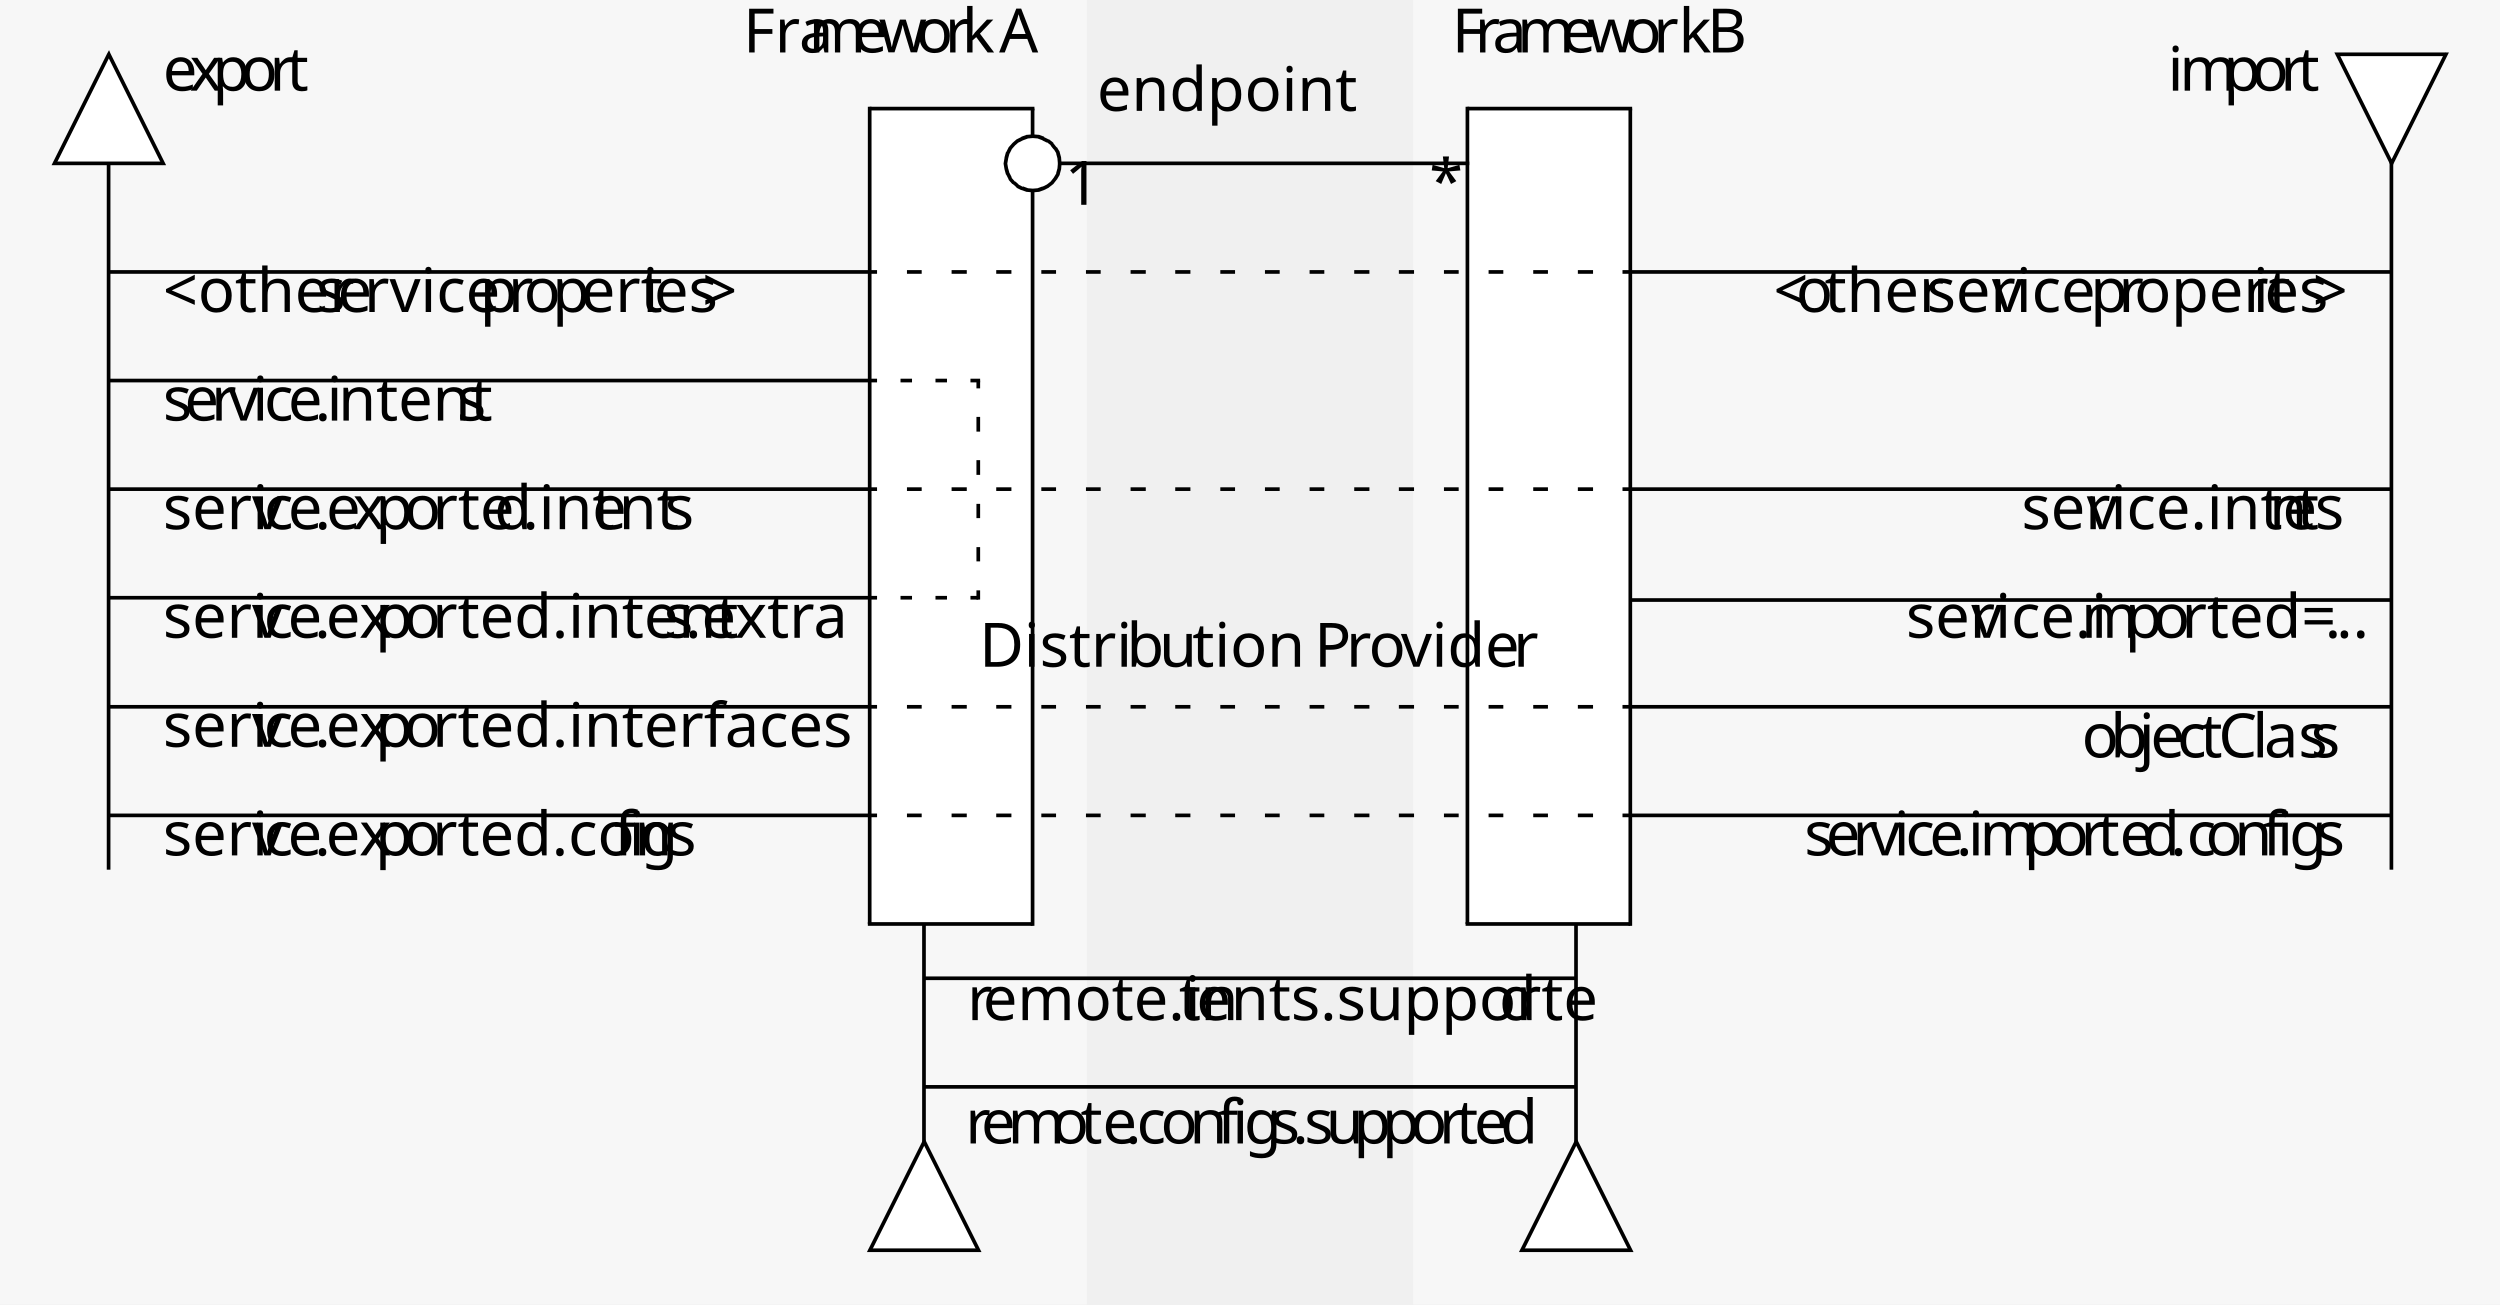
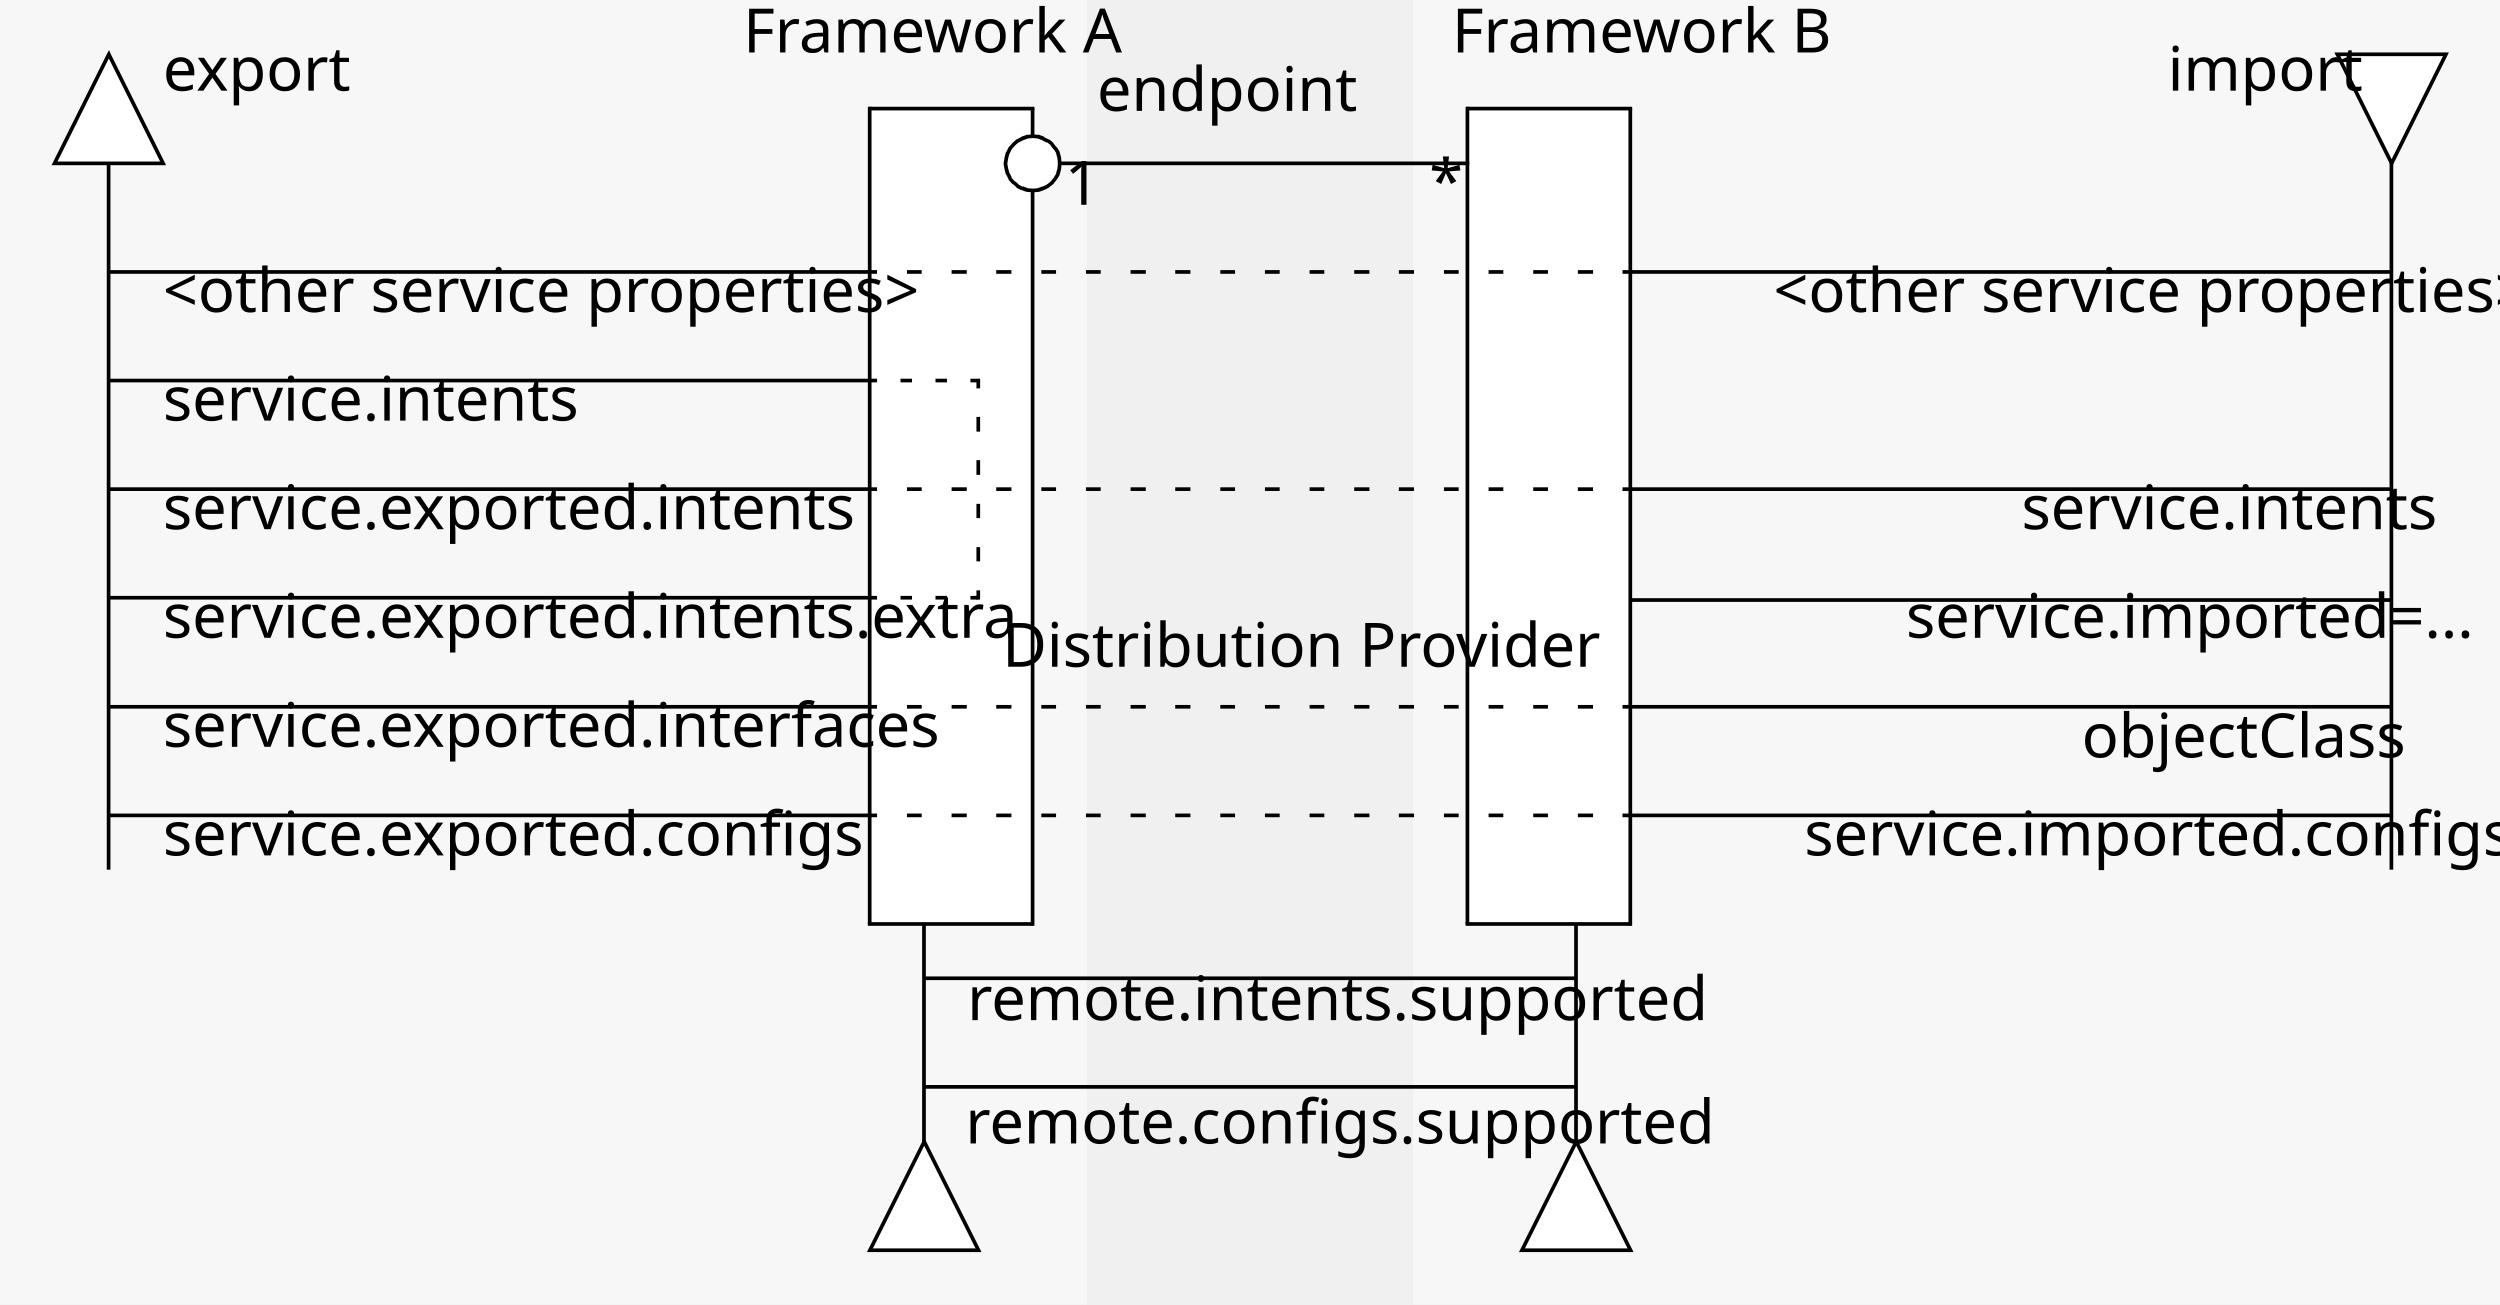
- <svg xmlns="http://www.w3.org/2000/svg" version="1.1" id="Layer_1" x="0px" y="0px" width="325.98px" height="170.1px" viewBox="0 0 325.98 170.1" style="enable-background:new 0 0 325.98 170.1;" xml:space="preserve">
-   <rect x="184.26" style="fill:#F7F7F7;" width="141.72" height="170.1" />
-   <rect style="fill:#F7F7F7;" width="141.72" height="170.1" />
-   <rect x="13.92" y="14.16" width="0.48" height="99.24" />
-   <rect x="311.58" y="14.16" width="0.48" height="99.24" />
-   <rect x="113.4" y="14.16" style="fill:#FFFFFF;" width="21.24" height="106.319" />
-   <rect x="113.4" y="13.92" width="21.48" height="0.48" />
+ <svg xmlns="http://www.w3.org/2000/svg" version="1.1" id="Layer_1" x="0px" y="0px" width="325.98px" height="170.1px" viewBox="0 0 325.98 170.1" enable-background="new 0 0 325.98 170.1" xml:space="preserve">
+   <rect x="184.26" y="0" fill="#F7F7F7" width="141.721" height="170.1" />
+   <rect y="0" fill="#F7F7F7" width="141.72" height="170.1" />
+   <rect x="13.92" y="14.16" width="0.48" height="99.239" />
+   <rect x="311.58" y="14.16" width="0.479" height="99.239" />
+   <rect x="113.4" y="14.16" fill="#FFFFFF" width="21.24" height="106.318" />
+   <rect x="113.4" y="13.92" width="21.48" height="0.479" />
  <rect x="134.4" y="14.16" width="0.48" height="106.56" />
  <rect x="113.16" y="120.24" width="21.48" height="0.479" />
  <rect x="113.16" y="13.92" width="0.48" height="106.56" />
  <rect x="14.16" y="35.22" width="99.24" height="0.48" />
-   <text transform="matrix(1 0 0 1 248.52 83.1602)">
-     <tspan x="0" y="0" style="font-family:'ProductusOSGiBookc'; font-size:7.98;">ser</tspan>
-     <tspan x="8.515" y="0" style="font-family:'ProductusOSGiBookc'; font-size:7.98;">v</tspan>
-     <tspan x="11.643" y="0" style="font-family:'ProductusOSGiBookc'; font-size:7.98;">ice.i</tspan>
-     <tspan x="22.846" y="0" style="font-family:'ProductusOSGiBookc'; font-size:7.98;">m</tspan>
-     <tspan x="28.552" y="0" style="font-family:'ProductusOSGiBookc'; font-size:7.98;">p</tspan>
-     <tspan x="32.223" y="0" style="font-family:'ProductusOSGiBookc'; font-size:7.98;">o</tspan>
-     <tspan x="35.949" y="0" style="font-family:'ProductusOSGiBookc'; font-size:7.98;">rted=..</tspan>
-     <tspan x="54.606" y="0" style="font-family:'ProductusOSGiBookc'; font-size:7.98;">.</tspan>
-   </text>
-   <text transform="matrix(1 0 0 1 231.2397 40.6797)">
-     <tspan x="0" y="0" style="font-family:'ProductusOSGiBookc'; font-size:7.98;">&lt;</tspan>
-     <tspan x="2.937" y="0" style="font-family:'ProductusOSGiBookc'; font-size:7.98;">o</tspan>
-     <tspan x="6.663" y="0" style="font-family:'ProductusOSGiBookc'; font-size:7.98;">ther</tspan>
-     <tspan x="18.361" y="0" style="font-family:'ProductusOSGiBookc'; font-size:7.98;"> </tspan>
-     <tspan x="19.974" y="0" style="font-family:'ProductusOSGiBookc'; font-size:7.98;">ser</tspan>
-     <tspan x="28.488" y="0" style="font-family:'ProductusOSGiBookc'; font-size:7.98;">v</tspan>
-     <tspan x="31.616" y="0" style="font-family:'ProductusOSGiBookc'; font-size:7.98;">ice</tspan>
-     <tspan x="39.708" y="0" style="font-family:'ProductusOSGiBookc'; font-size:7.98;"> </tspan>
-     <tspan x="41.327" y="0" style="font-family:'ProductusOSGiBookc'; font-size:7.98;">p</tspan>
-     <tspan x="44.998" y="0" style="font-family:'ProductusOSGiBookc'; font-size:7.98;">r</tspan>
-     <tspan x="47.041" y="0" style="font-family:'ProductusOSGiBookc'; font-size:7.98;">opert</tspan>
-     <tspan x="62.522" y="0" style="font-family:'ProductusOSGiBookc'; font-size:7.98;">i</tspan>
-     <tspan x="64.03" y="0" style="font-family:'ProductusOSGiBookc'; font-size:7.98;">es</tspan>
-     <tspan x="70.318" y="0" style="font-family:'ProductusOSGiBookc'; font-size:7.98;">&gt;</tspan>
-   </text>
-   <text transform="matrix(1 0 0 1 21.2402 97.3799)">
-     <tspan x="0" y="0" style="font-family:'ProductusOSGiBookc'; font-size:7.98;">serv</tspan>
-     <tspan x="11.643" y="0" style="font-family:'ProductusOSGiBookc'; font-size:7.98;">i</tspan>
-     <tspan x="13.151" y="0" style="font-family:'ProductusOSGiBookc'; font-size:7.98;">c</tspan>
-     <tspan x="16.271" y="0" style="font-family:'ProductusOSGiBookc'; font-size:7.98;">e</tspan>
-     <tspan x="19.742" y="0" style="font-family:'ProductusOSGiBookc'; font-size:7.98;">.</tspan>
-     <tspan x="21.25" y="0" style="font-family:'ProductusOSGiBookc'; font-size:7.98;">ex</tspan>
-     <tspan x="27.682" y="0" style="font-family:'ProductusOSGiBookc'; font-size:7.98;">p</tspan>
-     <tspan x="31.401" y="0" style="font-family:'ProductusOSGiBookc'; font-size:7.98;">o</tspan>
-     <tspan x="35.127" y="0" style="font-family:'ProductusOSGiBookc'; font-size:7.98;">rted.interfaces</tspan>
-   </text>
+   <text transform="matrix(1 0 0 1 248.5195 83.1604)" font-family="'ProductusOSGiBookc'" font-size="7.98">service.imported=...</text>
+   <text transform="matrix(1 0 0 1 231.2402 40.6799)" font-family="'ProductusOSGiBookc'" font-size="7.98">&lt;other service properties&gt;</text>
+   <text transform="matrix(1 0 0 1 21.2402 97.3801)" font-family="'ProductusOSGiBookc'" font-size="7.98">service.exported.interfaces</text>
  <rect x="14.16" y="77.7" width="99.24" height="0.479" />
-   <text transform="matrix(1 0 0 1 21.2402 83.1602)">
-     <tspan x="0" y="0" style="font-family:'ProductusOSGiBookc'; font-size:7.98;">serv</tspan>
-     <tspan x="11.643" y="0" style="font-family:'ProductusOSGiBookc'; font-size:7.98;">i</tspan>
-     <tspan x="13.151" y="0" style="font-family:'ProductusOSGiBookc'; font-size:7.98;">c</tspan>
-     <tspan x="16.271" y="0" style="font-family:'ProductusOSGiBookc'; font-size:7.98;">e</tspan>
-     <tspan x="19.742" y="0" style="font-family:'ProductusOSGiBookc'; font-size:7.98;">.</tspan>
-     <tspan x="21.25" y="0" style="font-family:'ProductusOSGiBookc'; font-size:7.98;">ex</tspan>
-     <tspan x="27.682" y="0" style="font-family:'ProductusOSGiBookc'; font-size:7.98;">p</tspan>
-     <tspan x="31.401" y="0" style="font-family:'ProductusOSGiBookc'; font-size:7.98;">o</tspan>
-     <tspan x="35.127" y="0" style="font-family:'ProductusOSGiBookc'; font-size:7.98;">rted.intent</tspan>
-     <tspan x="65.331" y="0" style="font-family:'ProductusOSGiBookc'; font-size:7.98;">s</tspan>
-     <tspan x="68.092" y="0" style="font-family:'ProductusOSGiBookc'; font-size:7.98;">.extra</tspan>
-   </text>
+   <text transform="matrix(1 0 0 1 21.2402 83.1604)" font-family="'ProductusOSGiBookc'" font-size="7.98">service.exported.intents.extra</text>
  <rect x="14.16" y="63.54" width="99.24" height="0.479" />
-   <text transform="matrix(1 0 0 1 21.2402 69)">
-     <tspan x="0" y="0" style="font-family:'ProductusOSGiBookc'; font-size:7.98;">serv</tspan>
-     <tspan x="11.675" y="0" style="font-family:'ProductusOSGiBookc'; font-size:7.98;">i</tspan>
-     <tspan x="13.183" y="0" style="font-family:'ProductusOSGiBookc'; font-size:7.98;">c</tspan>
-     <tspan x="16.303" y="0" style="font-family:'ProductusOSGiBookc'; font-size:7.98;">e</tspan>
-     <tspan x="19.774" y="0" style="font-family:'ProductusOSGiBookc'; font-size:7.98;">.</tspan>
-     <tspan x="21.282" y="0" style="font-family:'ProductusOSGiBookc'; font-size:7.98;">e</tspan>
-     <tspan x="24.753" y="0" style="font-family:'ProductusOSGiBookc'; font-size:7.98;">x</tspan>
-     <tspan x="27.722" y="0" style="font-family:'ProductusOSGiBookc'; font-size:7.98;">p</tspan>
-     <tspan x="31.44" y="0" style="font-family:'ProductusOSGiBookc'; font-size:7.98;">o</tspan>
-     <tspan x="35.167" y="0" style="font-family:'ProductusOSGiBookc'; font-size:7.98;">rte</tspan>
-     <tspan x="43.211" y="0" style="font-family:'ProductusOSGiBookc'; font-size:7.98;">d</tspan>
-     <tspan x="46.874" y="0" style="font-family:'ProductusOSGiBookc'; font-size:7.98;">.int</tspan>
-     <tspan x="55.979" y="0" style="font-family:'ProductusOSGiBookc'; font-size:7.98;">e</tspan>
-     <tspan x="59.45" y="0" style="font-family:'ProductusOSGiBookc'; font-size:7.98;">nt</tspan>
-     <tspan x="65.443" y="0" style="font-family:'ProductusOSGiBookc'; font-size:7.98;">s</tspan>
-   </text>
-   <rect x="14.16" y="49.38" width="99.24" height="0.48" />
-   <text transform="matrix(1 0 0 1 21.2402 54.8398)">
-     <tspan x="0" y="0" style="font-family:'ProductusOSGiBookc'; font-size:7.98;">s</tspan>
-     <tspan x="2.817" y="0" style="font-family:'ProductusOSGiBookc'; font-size:7.98;">e</tspan>
-     <tspan x="6.296" y="0" style="font-family:'ProductusOSGiBookc'; font-size:7.98;">r</tspan>
-     <tspan x="8.499" y="0" style="font-family:'ProductusOSGiBookc'; font-size:7.98;">v</tspan>
-     <tspan x="11.675" y="0" style="font-family:'ProductusOSGiBookc'; font-size:7.98;">i</tspan>
-     <tspan x="13.19" y="0" style="font-family:'ProductusOSGiBookc'; font-size:7.98;">c</tspan>
-     <tspan x="16.311" y="0" style="font-family:'ProductusOSGiBookc'; font-size:7.98;">e</tspan>
-     <tspan x="19.79" y="0" style="font-family:'ProductusOSGiBookc'; font-size:7.98;">.</tspan>
-     <tspan x="21.354" y="0" style="font-family:'ProductusOSGiBookc'; font-size:7.98;">i</tspan>
-     <tspan x="22.87" y="0" style="font-family:'ProductusOSGiBookc'; font-size:7.98;">ntent</tspan>
-     <tspan x="38.335" y="0" style="font-family:'ProductusOSGiBookc'; font-size:7.98;">s</tspan>
-   </text>
-   <text transform="matrix(1 0 0 1 263.5796 69)">
-     <tspan x="0" y="0" style="font-family:'ProductusOSGiBookc'; font-size:7.98;">ser</tspan>
-     <tspan x="8.515" y="0" style="font-family:'ProductusOSGiBookc'; font-size:7.98;">v</tspan>
-     <tspan x="11.643" y="0" style="font-family:'ProductusOSGiBookc'; font-size:7.98;">ice.inte</tspan>
-     <tspan x="32.318" y="0" style="font-family:'ProductusOSGiBookc'; font-size:7.98;">n</tspan>
-     <tspan x="35.925" y="0" style="font-family:'ProductusOSGiBookc'; font-size:7.98;">t</tspan>
-     <tspan x="38.263" y="0" style="font-family:'ProductusOSGiBookc'; font-size:7.98;">s</tspan>
-   </text>
-   <text transform="matrix(1 0 0 1 21.2402 40.6797)">
-     <tspan x="0" y="0" style="font-family:'ProductusOSGiBookc'; font-size:7.98;">&lt;other</tspan>
-     <tspan x="18.401" y="0" style="font-family:'ProductusOSGiBookc'; font-size:7.98;"> </tspan>
-     <tspan x="20.013" y="0" style="font-family:'ProductusOSGiBookc'; font-size:7.98;">s</tspan>
-     <tspan x="22.774" y="0" style="font-family:'ProductusOSGiBookc'; font-size:7.98;">e</tspan>
-     <tspan x="26.246" y="0" style="font-family:'ProductusOSGiBookc'; font-size:7.98;">rvice</tspan>
-     <tspan x="39.724" y="0" style="font-family:'ProductusOSGiBookc'; font-size:7.98;"> </tspan>
-     <tspan x="41.335" y="0" style="font-family:'ProductusOSGiBookc'; font-size:7.98;">p</tspan>
-     <tspan x="45.006" y="0" style="font-family:'ProductusOSGiBookc'; font-size:7.98;">r</tspan>
-     <tspan x="47.049" y="0" style="font-family:'ProductusOSGiBookc'; font-size:7.98;">o</tspan>
-     <tspan x="50.776" y="0" style="font-family:'ProductusOSGiBookc'; font-size:7.98;">p</tspan>
-     <tspan x="54.495" y="0" style="font-family:'ProductusOSGiBookc'; font-size:7.98;">ert</tspan>
-     <tspan x="62.538" y="0" style="font-family:'ProductusOSGiBookc'; font-size:7.98;">i</tspan>
-     <tspan x="64.038" y="0" style="font-family:'ProductusOSGiBookc'; font-size:7.98;">es</tspan>
-     <tspan x="70.327" y="0" style="font-family:'ProductusOSGiBookc'; font-size:7.98;">&gt;</tspan>
-   </text>
-   <rect x="14.16" y="91.92" width="99.24" height="0.48" />
+   <text transform="matrix(1 0 0 1 21.2402 69.0002)" font-family="'ProductusOSGiBookc'" font-size="7.98">service.exported.intents</text>
+   <rect x="14.16" y="49.38" width="99.24" height="0.479" />
+   <text transform="matrix(1 0 0 1 21.2402 54.8401)" font-family="'ProductusOSGiBookc'" font-size="7.98">service.intents</text>
+   <text transform="matrix(1 0 0 1 263.5801 69.0002)" font-family="'ProductusOSGiBookc'" font-size="7.98">service.intents</text>
+   <text transform="matrix(1 0 0 1 21.2402 40.6799)" font-family="'ProductusOSGiBookc'" font-size="7.98">&lt;other service properties&gt;</text>
+   <rect x="14.16" y="91.92" width="99.24" height="0.479" />
  <rect x="212.58" y="35.22" width="99.24" height="0.48" />
  <rect x="212.58" y="63.54" width="99.24" height="0.479" />
  <rect x="212.58" y="78" width="99.24" height="0.479" />
-   <rect x="113.4" y="49.38" width="0.96" height="0.48" />
-   <rect x="117.42" y="49.38" width="1.5" height="0.48" />
-   <rect x="121.98" y="49.38" width="1.5" height="0.48" />
-   <rect x="126.54" y="49.38" width="1.26" height="0.48" />
+   <rect x="113.4" y="49.38" width="0.96" height="0.479" />
+   <rect x="117.42" y="49.38" width="1.5" height="0.479" />
+   <rect x="121.98" y="49.38" width="1.5" height="0.479" />
+   <rect x="126.54" y="49.38" width="1.26" height="0.479" />
  <rect x="127.32" y="49.62" width="0.48" height="1.02" />
-   <rect x="127.32" y="54.36" width="0.48" height="1.92" />
+   <rect x="127.32" y="54.36" width="0.48" height="1.921" />
  <rect x="127.32" y="60" width="0.48" height="1.92" />
-   <rect x="127.32" y="65.7" width="0.48" height="1.859" />
+   <rect x="127.32" y="65.7" width="0.48" height="1.858" />
  <rect x="127.32" y="71.34" width="0.48" height="1.86" />
  <rect x="127.32" y="76.979" width="0.48" height="1.2" />
  <rect x="126.54" y="77.7" width="1.02" height="0.479" />
  <rect x="121.98" y="77.7" width="1.5" height="0.479" />
  <rect x="117.42" y="77.7" width="1.5" height="0.479" />
  <rect x="113.4" y="77.7" width="0.96" height="0.479" />
  <rect x="14.16" y="106.08" width="99.24" height="0.479" />
-   <text transform="matrix(1 0 0 1 21.2402 111.54)">
-     <tspan x="0" y="0" style="font-family:'ProductusOSGiBookc'; font-size:7.98;">serv</tspan>
-     <tspan x="11.643" y="0" style="font-family:'ProductusOSGiBookc'; font-size:7.98;">i</tspan>
-     <tspan x="13.151" y="0" style="font-family:'ProductusOSGiBookc'; font-size:7.98;">c</tspan>
-     <tspan x="16.271" y="0" style="font-family:'ProductusOSGiBookc'; font-size:7.98;">e</tspan>
-     <tspan x="19.742" y="0" style="font-family:'ProductusOSGiBookc'; font-size:7.98;">.</tspan>
-     <tspan x="21.242" y="0" style="font-family:'ProductusOSGiBookc'; font-size:7.98;">ex</tspan>
-     <tspan x="27.674" y="0" style="font-family:'ProductusOSGiBookc'; font-size:7.98;">p</tspan>
-     <tspan x="31.393" y="0" style="font-family:'ProductusOSGiBookc'; font-size:7.98;">o</tspan>
-     <tspan x="35.119" y="0" style="font-family:'ProductusOSGiBookc'; font-size:7.98;">rted.con</tspan>
-     <tspan x="58.835" y="0" style="font-family:'ProductusOSGiBookc'; font-size:7.98;">f</tspan>
-     <tspan x="60.759" y="0" style="font-family:'ProductusOSGiBookc'; font-size:7.98;">i</tspan>
-     <tspan x="62.267" y="0" style="font-family:'ProductusOSGiBookc'; font-size:7.98;">g</tspan>
-     <tspan x="65.746" y="0" style="font-family:'ProductusOSGiBookc'; font-size:7.98;">s</tspan>
-   </text>
-   <polyline style="fill-rule:evenodd;clip-rule:evenodd;fill:#FFFFFF;" points="7.08,21.3 14.16,7.08 21.24,21.3 " />
+   <text transform="matrix(1 0 0 1 21.2402 111.5403)" font-family="'ProductusOSGiBookc'" font-size="7.98">service.exported.configs</text>
+   <polyline fill="#FFFFFF" points="7.08,21.3 14.16,7.08 21.24,21.3 " />
  <polyline points="6.9,21.18 13.98,6.96 14.22,6.54 14.4,6.96 21.48,21.18 21.66,21.54 21.24,21.54 21.06,21.42 13.98,7.2 14.4,6.96   14.4,7.2 7.32,21.42 " />
  <polyline points="21.24,21.54 6.72,21.54 6.9,21.18 7.08,21.06 21.24,21.06 " />
-   <polyline style="fill-rule:evenodd;clip-rule:evenodd;fill:#FFFFFF;" points="304.74,7.08 311.82,21.3 318.9,7.08 " />
-   <polyline points="304.98,6.96 312.06,21.18 312.06,21.42 311.64,21.18 318.72,6.96 318.9,6.84 319.32,6.84 319.14,7.2 312.06,21.42   311.88,21.84 311.64,21.42 304.56,7.2 " />
-   <polyline points="318.9,7.32 304.74,7.32 304.56,7.2 304.38,6.84 318.9,6.84 " />
-   <g>
-     <text transform="matrix(1 0 0 1 299.5747 11.8203)" style="font-family:'ProductusOSGiBookc'; font-size:7.98;">t</text>
-     <text transform="matrix(1 0 0 1 297.3501 11.8203)" style="font-family:'ProductusOSGiBookc'; font-size:7.98;">r</text>
-     <text transform="matrix(1 0 0 1 293.5864 11.8203)" style="font-family:'ProductusOSGiBookc'; font-size:7.98;">o</text>
-     <text transform="matrix(1 0 0 1 289.9175 11.8203)" style="font-family:'ProductusOSGiBookc'; font-size:7.98;">p</text>
-     <text transform="matrix(1 0 0 1 284.1909 11.8203)" style="font-family:'ProductusOSGiBookc'; font-size:7.98;">m</text>
-     <text transform="matrix(1 0 0 1 282.6528 11.8203)" style="font-family:'ProductusOSGiBookc'; font-size:7.98;">i</text>
-     <text transform="matrix(1 0 0 1 37.373 11.8203)" style="font-family:'ProductusOSGiBookc'; font-size:7.98;">t</text>
-     <text transform="matrix(1 0 0 1 35.1489 11.8203)" style="font-family:'ProductusOSGiBookc'; font-size:7.98;">r</text>
-     <text transform="matrix(1 0 0 1 31.3853 11.8203)" style="font-family:'ProductusOSGiBookc'; font-size:7.98;">o</text>
-     <text transform="matrix(1 0 0 1 27.7168 11.8203)" style="font-family:'ProductusOSGiBookc'; font-size:7.98;">p</text>
-     <text transform="matrix(1 0 0 1 24.7168 11.8203)" style="font-family:'ProductusOSGiBookc'; font-size:7.98;">x</text>
-     <text transform="matrix(1 0 0 1 21.2402 11.8203)" style="font-family:'ProductusOSGiBookc'; font-size:7.98;">e</text>
-   </g>
-   <text transform="matrix(1 0 0 1 96.8999 6.8398)">
-     <tspan x="0" y="0" style="font-family:'ProductusOSGiBookc'; font-size:7.98;">Fra</tspan>
-     <tspan x="8.562" y="0" style="font-family:'ProductusOSGiBookc'; font-size:7.98;">m</tspan>
-     <tspan x="14.316" y="0" style="font-family:'ProductusOSGiBookc'; font-size:7.98;">e</tspan>
-     <tspan x="17.675" y="0" style="font-family:'ProductusOSGiBookc'; font-size:7.98;">w</tspan>
-     <tspan x="22.543" y="0" style="font-family:'ProductusOSGiBookc'; font-size:7.98;">o</tspan>
-     <tspan x="26.318" y="0" style="font-family:'ProductusOSGiBookc'; font-size:7.98;">r</tspan>
-     <tspan x="28.536" y="0" style="font-family:'ProductusOSGiBookc'; font-size:7.98;">k</tspan>
-     <tspan x="31.76" y="0" style="font-family:'ProductusOSGiBookc'; font-size:7.98;"> </tspan>
-     <tspan x="33.38" y="0" style="font-family:'ProductusOSGiBookc'; font-size:7.98; letter-spacing:54;">A</tspan>
-     <tspan x="92.416" y="0" style="font-family:'ProductusOSGiBookc'; font-size:7.98;">F</tspan>
-     <tspan x="95.416" y="0" style="font-family:'ProductusOSGiBookc'; font-size:7.98;">r</tspan>
-     <tspan x="97.69" y="0" style="font-family:'ProductusOSGiBookc'; font-size:7.98;">a</tspan>
-     <tspan x="100.938" y="0" style="font-family:'ProductusOSGiBookc'; font-size:7.98;">m</tspan>
-     <tspan x="106.692" y="0" style="font-family:'ProductusOSGiBookc'; font-size:7.98;">e</tspan>
-     <tspan x="110.06" y="0" style="font-family:'ProductusOSGiBookc'; font-size:7.98;">w</tspan>
-     <tspan x="114.919" y="0" style="font-family:'ProductusOSGiBookc'; font-size:7.98;">o</tspan>
-     <tspan x="118.693" y="0" style="font-family:'ProductusOSGiBookc'; font-size:7.98;">rk</tspan>
-     <tspan x="124.128" y="0" style="font-family:'ProductusOSGiBookc'; font-size:7.98;"> </tspan>
-     <tspan x="125.692" y="0" style="font-family:'ProductusOSGiBookc'; font-size:7.98;">B</tspan>
-   </text>
-   <rect x="191.34" y="14.16" style="fill:#FFFFFF;" width="21.239" height="106.319" />
-   <rect x="191.34" y="13.92" width="21.479" height="0.48" />
+   <polyline fill="#FFFFFF" points="304.74,7.08 311.82,21.3 318.9,7.08 " />
+   <polyline points="304.98,6.96 312.06,21.18 312.06,21.42 311.64,21.18 318.72,6.96 318.9,6.84 319.32,6.84 319.14,7.2 312.06,21.42   311.88,21.84 311.64,21.42 304.561,7.2 " />
+   <polyline points="318.9,7.32 304.74,7.32 304.561,7.2 304.38,6.84 318.9,6.84 " />
+   <text transform="matrix(1 0 0 1 282.6523 11.8206)" font-family="'ProductusOSGiBookc'" font-size="7.98">import</text>
+   <text transform="matrix(1 0 0 1 21.2402 11.8206)" font-family="'ProductusOSGiBookc'" font-size="7.98">export</text>
+   <text transform="matrix(1 0 0 1 96.8999 6.8401)" font-family="'ProductusOSGiBookc'" font-size="7.98">Framework A</text>
+   <text transform="matrix(1 0 0 1 189.3164 6.8401)" font-family="'ProductusOSGiBookc'" font-size="7.98">Framework B</text>
+   <rect x="191.34" y="14.16" fill="#FFFFFF" width="21.239" height="106.318" />
+   <rect x="191.34" y="13.92" width="21.479" height="0.479" />
  <rect x="212.34" y="14.16" width="0.479" height="106.56" />
  <rect x="191.1" y="120.24" width="21.479" height="0.479" />
  <rect x="191.1" y="13.92" width="0.479" height="106.56" />
  <rect x="113.4" y="35.22" width="0.96" height="0.48" />
  <rect x="118.26" y="35.22" width="1.92" height="0.48" />
  <rect x="124.08" y="35.22" width="1.98" height="0.48" />
  <rect x="129.9" y="35.22" width="1.98" height="0.48" />
  <rect x="135.78" y="35.22" width="1.92" height="0.48" />
  <rect x="141.6" y="35.22" width="1.92" height="0.48" />
  <rect x="147.42" y="35.22" width="1.98" height="0.48" />
  <rect x="153.24" y="35.22" width="1.98" height="0.48" />
  <rect x="159.12" y="35.22" width="1.921" height="0.48" />
-   <rect x="164.94" y="35.22" width="1.92" height="0.48" />
+   <rect x="164.939" y="35.22" width="1.92" height="0.48" />
  <rect x="170.76" y="35.22" width="1.92" height="0.48" />
  <rect x="176.58" y="35.22" width="1.98" height="0.48" />
-   <rect x="182.4" y="35.22" width="1.98" height="0.48" />
-   <rect x="188.28" y="35.22" width="1.92" height="0.48" />
+   <rect x="182.4" y="35.22" width="1.979" height="0.48" />
+   <rect x="188.279" y="35.22" width="1.921" height="0.48" />
  <rect x="194.1" y="35.22" width="1.92" height="0.48" />
  <rect x="199.92" y="35.22" width="1.92" height="0.48" />
  <rect x="205.74" y="35.22" width="1.98" height="0.48" />
-   <rect x="211.56" y="35.22" width="1.02" height="0.48" />
+   <rect x="211.561" y="35.22" width="1.02" height="0.48" />
  <rect x="113.4" y="63.54" width="0.96" height="0.479" />
  <rect x="118.26" y="63.54" width="1.92" height="0.479" />
  <rect x="124.08" y="63.54" width="1.98" height="0.479" />
  <rect x="129.9" y="63.54" width="1.98" height="0.479" />
  <rect x="135.78" y="63.54" width="1.92" height="0.479" />
  <rect x="141.6" y="63.54" width="1.92" height="0.479" />
  <rect x="147.42" y="63.54" width="1.98" height="0.479" />
  <rect x="153.24" y="63.54" width="1.98" height="0.479" />
  <rect x="159.12" y="63.54" width="1.921" height="0.479" />
-   <rect x="164.94" y="63.54" width="1.92" height="0.479" />
+   <rect x="164.939" y="63.54" width="1.92" height="0.479" />
  <rect x="170.76" y="63.54" width="1.92" height="0.479" />
  <rect x="176.58" y="63.54" width="1.98" height="0.479" />
-   <rect x="182.4" y="63.54" width="1.98" height="0.479" />
-   <rect x="188.28" y="63.54" width="1.92" height="0.479" />
+   <rect x="182.4" y="63.54" width="1.979" height="0.479" />
+   <rect x="188.279" y="63.54" width="1.921" height="0.479" />
  <rect x="194.1" y="63.54" width="1.92" height="0.479" />
  <rect x="199.92" y="63.54" width="1.92" height="0.479" />
  <rect x="205.74" y="63.54" width="1.98" height="0.479" />
-   <rect x="211.56" y="63.54" width="1.02" height="0.479" />
-   <text transform="matrix(1 0 0 1 127.6802 86.9395)">
-     <tspan x="0" y="0" style="font-family:'ProductusSemibold'; font-size:7.98;">Distri</tspan>
-     <tspan x="19.215" y="0" style="font-family:'ProductusSemibold'; font-size:7.98;">b</tspan>
-     <tspan x="23.469" y="0" style="font-family:'ProductusSemibold'; font-size:7.98;">u</tspan>
-     <tspan x="27.786" y="0" style="font-family:'ProductusSemibold'; font-size:7.98;">tion</tspan>
-     <tspan x="41.702" y="0" style="font-family:'ProductusSemibold'; font-size:7.98;"> </tspan>
-     <tspan x="43.682" y="0" style="font-family:'ProductusSemibold'; font-size:7.98;">P</tspan>
-     <tspan x="47.847" y="0" style="font-family:'ProductusSemibold'; font-size:7.98;">r</tspan>
-     <tspan x="50.783" y="0" style="font-family:'ProductusSemibold'; font-size:7.98;">o</tspan>
-     <tspan x="54.98" y="0" style="font-family:'ProductusSemibold'; font-size:7.98;">v</tspan>
-     <tspan x="58.994" y="0" style="font-family:'ProductusSemibold'; font-size:7.98;">ide</tspan>
-     <tspan x="69.64" y="0" style="font-family:'ProductusSemibold'; font-size:7.98;">r</tspan>
-   </text>
+   <rect x="211.561" y="63.54" width="1.02" height="0.479" />
+   <text transform="matrix(1 0 0 1 130.6802 86.9397)" font-family="'ProductusSemibold'" font-size="7.98">Distribution Provider</text>
  <rect x="120.24" y="120.479" width="0.48" height="42.54" />
  <rect x="205.26" y="120.479" width="0.479" height="42.54" />
-   <text transform="matrix(1 0 0 1 126.1201 133.0195)">
-     <tspan x="0" y="0" style="font-family:'ProductusOSGiBookc'; font-size:7.98;">r</tspan>
-     <tspan x="2.043" y="0" style="font-family:'ProductusOSGiBookc'; font-size:7.98;">emote.in</tspan>
-     <tspan x="27.603" y="0" style="font-family:'ProductusOSGiBookc'; font-size:7.98;">t</tspan>
-     <tspan x="29.885" y="0" style="font-family:'ProductusOSGiBookc'; font-size:7.98;">ents.supporte</tspan>
-     <tspan x="69.353" y="0" style="font-family:'ProductusOSGiBookc'; font-size:7.98;">d</tspan>
-   </text>
-   <text transform="matrix(1 0 0 1 125.8799 149.0996)">
-     <tspan x="0" y="0" style="font-family:'ProductusOSGiBookc'; font-size:7.98;">r</tspan>
-     <tspan x="2.043" y="0" style="font-family:'ProductusOSGiBookc'; font-size:7.98;">e</tspan>
-     <tspan x="5.522" y="0" style="font-family:'ProductusOSGiBookc'; font-size:7.98;">m</tspan>
-     <tspan x="11.276" y="0" style="font-family:'ProductusOSGiBookc'; font-size:7.98;">o</tspan>
-     <tspan x="15.002" y="0" style="font-family:'ProductusOSGiBookc'; font-size:7.98;">te</tspan>
-     <tspan x="20.819" y="0" style="font-family:'ProductusOSGiBookc'; font-size:7.98;">.</tspan>
-     <tspan x="22.328" y="0" style="font-family:'ProductusOSGiBookc'; font-size:7.98;">c</tspan>
-     <tspan x="25.448" y="0" style="font-family:'ProductusOSGiBookc'; font-size:7.98;">o</tspan>
-     <tspan x="29.222" y="0" style="font-family:'ProductusOSGiBookc'; font-size:7.98;">n</tspan>
-     <tspan x="32.83" y="0" style="font-family:'ProductusOSGiBookc'; font-size:7.98;">f</tspan>
-     <tspan x="34.816" y="0" style="font-family:'ProductusOSGiBookc'; font-size:7.98;">i</tspan>
-     <tspan x="36.325" y="0" style="font-family:'ProductusOSGiBookc'; font-size:7.98;">g</tspan>
-     <tspan x="39.803" y="0" style="font-family:'ProductusOSGiBookc'; font-size:7.98;">s</tspan>
-     <tspan x="42.621" y="0" style="font-family:'ProductusOSGiBookc'; font-size:7.98;">.</tspan>
-     <tspan x="44.184" y="0" style="font-family:'ProductusOSGiBookc'; font-size:7.98;">s</tspan>
-     <tspan x="47.001" y="0" style="font-family:'ProductusOSGiBookc'; font-size:7.98;">u</tspan>
-     <tspan x="50.608" y="0" style="font-family:'ProductusOSGiBookc'; font-size:7.98;">p</tspan>
-     <tspan x="54.327" y="0" style="font-family:'ProductusOSGiBookc'; font-size:7.98;">p</tspan>
-     <tspan x="57.99" y="0" style="font-family:'ProductusOSGiBookc'; font-size:7.98;">o</tspan>
-     <tspan x="61.764" y="0" style="font-family:'ProductusOSGiBookc'; font-size:7.98;">r</tspan>
-     <tspan x="63.983" y="0" style="font-family:'ProductusOSGiBookc'; font-size:7.98;">t</tspan>
-     <tspan x="66.321" y="0" style="font-family:'ProductusOSGiBookc'; font-size:7.98;">e</tspan>
-     <tspan x="69.744" y="0" style="font-family:'ProductusOSGiBookc'; font-size:7.98;">d</tspan>
-   </text>
+   <text transform="matrix(1 0 0 1 126.1201 133.0198)" font-family="'ProductusOSGiBookc'" font-size="7.98">remote.intents.supported</text>
+   <text transform="matrix(1 0 0 1 125.8799 149.0999)" font-family="'ProductusOSGiBookc'" font-size="7.98">remote.configs.supported</text>
  <rect x="120.48" y="127.32" width="85.021" height="0.479" />
  <rect x="120.48" y="141.479" width="85.021" height="0.48" />
-   <polyline style="fill-rule:evenodd;clip-rule:evenodd;fill:#FFFFFF;" points="113.4,163.02 120.48,148.86 127.56,163.02 " />
+   <polyline fill="#FFFFFF" points="113.4,163.02 120.48,148.86 127.56,163.02 " />
  <polyline points="113.22,162.9 120.3,148.74 120.48,148.32 120.72,148.74 127.98,163.26 127.56,163.26 127.38,163.14 120.3,148.979   120.72,148.74 120.72,148.979 113.64,163.14 " />
-   <polyline points="127.56,163.26 113.04,163.26 113.22,162.9 113.4,162.78 127.56,162.78 " />
-   <polyline style="fill-rule:evenodd;clip-rule:evenodd;fill:#FFFFFF;" points="198.42,163.02 205.5,148.86 212.58,163.02 " />
+   <polyline points="127.56,163.26 113.04,163.26 113.22,162.9 113.4,162.781 127.56,162.781 " />
+   <polyline fill="#FFFFFF" points="198.42,163.02 205.5,148.86 212.58,163.02 " />
  <polyline points="198.24,162.9 205.32,148.74 205.5,148.32 205.74,148.74 213,163.26 212.58,163.26 212.4,163.14 205.32,148.979   205.74,148.74 205.74,148.979 198.66,163.14 " />
-   <polyline points="212.58,163.26 198.06,163.26 198.24,162.9 198.42,162.78 212.58,162.78 " />
-   <rect x="212.58" y="91.92" width="99.24" height="0.48" />
-   <rect x="113.4" y="91.92" width="0.96" height="0.48" />
-   <rect x="118.26" y="91.92" width="1.92" height="0.48" />
-   <rect x="124.08" y="91.92" width="1.98" height="0.48" />
-   <rect x="129.9" y="91.92" width="1.98" height="0.48" />
-   <rect x="135.78" y="91.92" width="1.92" height="0.48" />
-   <rect x="141.6" y="91.92" width="1.92" height="0.48" />
-   <rect x="147.42" y="91.92" width="1.98" height="0.48" />
-   <rect x="153.24" y="91.92" width="1.98" height="0.48" />
-   <rect x="159.12" y="91.92" width="1.921" height="0.48" />
-   <rect x="164.94" y="91.92" width="1.92" height="0.48" />
-   <rect x="170.76" y="91.92" width="1.92" height="0.48" />
-   <rect x="176.58" y="91.92" width="1.98" height="0.48" />
-   <rect x="182.4" y="91.92" width="1.98" height="0.48" />
-   <rect x="188.28" y="91.92" width="1.92" height="0.48" />
-   <rect x="194.1" y="91.92" width="1.92" height="0.48" />
-   <rect x="199.92" y="91.92" width="1.92" height="0.48" />
-   <rect x="205.74" y="91.92" width="1.98" height="0.48" />
-   <rect x="211.56" y="91.92" width="1.02" height="0.48" />
-   <text transform="matrix(1 0 0 1 271.4399 98.7598)">
-     <tspan x="0" y="0" style="font-family:'ProductusOSGiBookc'; font-size:7.98;">o</tspan>
-     <tspan x="3.734" y="0" style="font-family:'ProductusOSGiBookc'; font-size:7.98;">b</tspan>
-     <tspan x="7.453" y="0" style="font-family:'ProductusOSGiBookc'; font-size:7.98;">j</tspan>
-     <tspan x="8.961" y="0" style="font-family:'ProductusOSGiBookc'; font-size:7.98;">e</tspan>
-     <tspan x="12.44" y="0" style="font-family:'ProductusOSGiBookc'; font-size:7.98;">c</tspan>
-     <tspan x="15.48" y="0" style="font-family:'ProductusOSGiBookc'; font-size:7.98;">t</tspan>
-     <tspan x="17.819" y="0" style="font-family:'ProductusOSGiBookc'; font-size:7.98;">C</tspan>
-     <tspan x="22.256" y="0" style="font-family:'ProductusOSGiBookc'; font-size:7.98;">l</tspan>
-     <tspan x="23.764" y="0" style="font-family:'ProductusOSGiBookc'; font-size:7.98;">as</tspan>
-     <tspan x="29.876" y="0" style="font-family:'ProductusOSGiBookc'; font-size:7.98;">s</tspan>
-   </text>
+   <polyline points="212.58,163.26 198.061,163.26 198.24,162.9 198.42,162.781 212.58,162.781 " />
+   <rect x="212.58" y="91.92" width="99.24" height="0.479" />
+   <rect x="113.4" y="91.92" width="0.96" height="0.479" />
+   <rect x="118.26" y="91.92" width="1.92" height="0.479" />
+   <rect x="124.08" y="91.92" width="1.98" height="0.479" />
+   <rect x="129.9" y="91.92" width="1.98" height="0.479" />
+   <rect x="135.78" y="91.92" width="1.92" height="0.479" />
+   <rect x="141.6" y="91.92" width="1.92" height="0.479" />
+   <rect x="147.42" y="91.92" width="1.98" height="0.479" />
+   <rect x="153.24" y="91.92" width="1.98" height="0.479" />
+   <rect x="159.12" y="91.92" width="1.921" height="0.479" />
+   <rect x="164.939" y="91.92" width="1.92" height="0.479" />
+   <rect x="170.76" y="91.92" width="1.92" height="0.479" />
+   <rect x="176.58" y="91.92" width="1.98" height="0.479" />
+   <rect x="182.4" y="91.92" width="1.979" height="0.479" />
+   <rect x="188.279" y="91.92" width="1.921" height="0.479" />
+   <rect x="194.1" y="91.92" width="1.92" height="0.479" />
+   <rect x="199.92" y="91.92" width="1.92" height="0.479" />
+   <rect x="205.74" y="91.92" width="1.98" height="0.479" />
+   <rect x="211.561" y="91.92" width="1.02" height="0.479" />
+   <text transform="matrix(1 0 0 1 271.4395 98.76)" font-family="'ProductusOSGiBookc'" font-size="7.98">objectClass</text>
  <rect x="113.4" y="106.08" width="0.96" height="0.479" />
  <rect x="118.26" y="106.08" width="1.92" height="0.479" />
  <rect x="124.08" y="106.08" width="1.98" height="0.479" />
  <rect x="129.9" y="106.08" width="1.98" height="0.479" />
  <rect x="135.78" y="106.08" width="1.92" height="0.479" />
  <rect x="141.6" y="106.08" width="1.92" height="0.479" />
  <rect x="147.42" y="106.08" width="1.98" height="0.479" />
  <rect x="153.24" y="106.08" width="1.98" height="0.479" />
  <rect x="159.12" y="106.08" width="1.921" height="0.479" />
-   <rect x="164.94" y="106.08" width="1.92" height="0.479" />
+   <rect x="164.939" y="106.08" width="1.92" height="0.479" />
  <rect x="170.76" y="106.08" width="1.92" height="0.479" />
  <rect x="176.58" y="106.08" width="1.98" height="0.479" />
-   <rect x="182.4" y="106.08" width="1.98" height="0.479" />
-   <rect x="188.28" y="106.08" width="1.92" height="0.479" />
+   <rect x="182.4" y="106.08" width="1.979" height="0.479" />
+   <rect x="188.279" y="106.08" width="1.921" height="0.479" />
  <rect x="194.1" y="106.08" width="1.92" height="0.479" />
  <rect x="199.92" y="106.08" width="1.92" height="0.479" />
  <rect x="205.74" y="106.08" width="1.98" height="0.479" />
-   <rect x="211.56" y="106.08" width="100.26" height="0.479" />
-   <text transform="matrix(1 0 0 1 235.2603 111.54)">
-     <tspan x="0" y="0" style="font-family:'ProductusOSGiBookc'; font-size:7.98;">s</tspan>
-     <tspan x="2.817" y="0" style="font-family:'ProductusOSGiBookc'; font-size:7.98;">e</tspan>
-     <tspan x="6.296" y="0" style="font-family:'ProductusOSGiBookc'; font-size:7.98;">r</tspan>
-     <tspan x="8.499" y="0" style="font-family:'ProductusOSGiBookc'; font-size:7.98;">v</tspan>
-     <tspan x="11.675" y="0" style="font-family:'ProductusOSGiBookc'; font-size:7.98;">i</tspan>
-     <tspan x="13.19" y="0" style="font-family:'ProductusOSGiBookc'; font-size:7.98;">c</tspan>
-     <tspan x="16.311" y="0" style="font-family:'ProductusOSGiBookc'; font-size:7.98;">e</tspan>
-     <tspan x="19.79" y="0" style="font-family:'ProductusOSGiBookc'; font-size:7.98;">.</tspan>
-     <tspan x="21.354" y="0" style="font-family:'ProductusOSGiBookc'; font-size:7.98;">i</tspan>
-     <tspan x="22.87" y="0" style="font-family:'ProductusOSGiBookc'; font-size:7.98;">m</tspan>
-     <tspan x="28.624" y="0" style="font-family:'ProductusOSGiBookc'; font-size:7.98;">p</tspan>
-     <tspan x="32.271" y="0" style="font-family:'ProductusOSGiBookc'; font-size:7.98;">o</tspan>
-     <tspan x="36.045" y="0" style="font-family:'ProductusOSGiBookc'; font-size:7.98;">r</tspan>
-     <tspan x="38.247" y="0" style="font-family:'ProductusOSGiBookc'; font-size:7.98;">te</tspan>
-     <tspan x="44.064" y="0" style="font-family:'ProductusOSGiBookc'; font-size:7.98;">d</tspan>
-     <tspan x="47.728" y="0" style="font-family:'ProductusOSGiBookc'; font-size:7.98;">.c</tspan>
-     <tspan x="52.324" y="0" style="font-family:'ProductusOSGiBookc'; font-size:7.98;">o</tspan>
-     <tspan x="56.099" y="0" style="font-family:'ProductusOSGiBookc'; font-size:7.98;">n</tspan>
-     <tspan x="59.753" y="0" style="font-family:'ProductusOSGiBookc'; font-size:7.98;">f</tspan>
-     <tspan x="61.677" y="0" style="font-family:'ProductusOSGiBookc'; font-size:7.98;">i</tspan>
-     <tspan x="63.232" y="0" style="font-family:'ProductusOSGiBookc'; font-size:7.98;">g</tspan>
-     <tspan x="66.672" y="0" style="font-family:'ProductusOSGiBookc'; font-size:7.98;">s</tspan>
-   </text>
+   <rect x="211.561" y="106.08" width="100.26" height="0.479" />
+   <text transform="matrix(1 0 0 1 235.2598 111.5403)" font-family="'ProductusOSGiBookc'" font-size="7.98">service.imported.configs</text>
  <rect x="134.4" y="21.06" width="0.24" height="0.48" />
  <rect x="134.64" y="21.06" width="56.939" height="0.48" />
-   <text transform="matrix(1 0 0 1 143.04 14.46)" style="font-family:'ProductusOSGiBookc'; font-size:7.98;">endpoint</text>
-   <polyline style="fill-rule:evenodd;clip-rule:evenodd;fill:#FFFFFF;" points="138.18,21.3 138.12,20.58 137.94,19.92 137.58,19.32   137.16,18.78 136.62,18.36 136.02,18.06 135.36,17.82 134.64,17.76 133.92,17.82 133.26,18.06 132.66,18.36 132.18,18.78   131.7,19.32 131.4,19.92 131.22,20.58 131.1,21.3 131.22,22.02 131.4,22.68 131.7,23.28 132.18,23.82 132.66,24.24 133.26,24.54   133.92,24.78 134.64,24.84 135.36,24.78 136.02,24.54 136.62,24.24 137.16,23.82 137.58,23.28 137.94,22.68 138.12,22.02   138.18,21.3 " />
-   <polyline points="137.94,21.36 137.88,20.64 137.7,19.979 137.76,20.04 137.4,19.44 137.4,19.5 136.98,18.96 137.04,18.96   136.5,18.54 136.5,18.6 135.9,18.3 135.96,18.3 135.3,18.06 135.36,18.06 134.64,18 134.7,18 133.98,18.06 134.04,18.06   133.38,18.3 132.78,18.6 132.84,18.54 132.36,18.96 131.88,19.5 131.94,19.44 131.64,20.04 131.64,19.979 131.46,20.64   131.34,21.36 131.34,21.3 131.46,22.02 131.46,21.96 131.64,22.62 131.64,22.56 131.94,23.16 131.88,23.16 132.36,23.7   132.36,23.64 132.84,24.06 132.78,24.06 133.38,24.36 133.38,24.3 134.04,24.54 133.98,24.54 134.7,24.6 134.64,24.6 135.36,24.54   135.3,24.54 135.96,24.3 135.9,24.36 136.5,24.06 137.04,23.64 136.98,23.7 137.4,23.16 137.76,22.56 137.7,22.62 137.88,21.96   137.88,22.02 137.94,21.3 138.42,21.36 138.36,22.08 138.18,22.74 138.18,22.8 137.82,23.4 137.76,23.46 137.34,24 136.8,24.42   136.74,24.479 136.14,24.78 135.48,25.02 135.42,25.02 134.7,25.08 134.64,25.08 133.92,25.02 133.86,25.02 133.2,24.78   133.14,24.78 132.54,24.479 132.54,24.42 132.06,24 132,24 131.52,23.46 131.52,23.4 131.22,22.8 131.16,22.74 130.98,22.08   130.86,21.36 130.86,21.3 130.98,20.58 130.98,20.52 131.16,19.86 131.22,19.8 131.52,19.2 132,18.66 132.06,18.6 132.54,18.18   133.14,17.88 133.2,17.82 133.86,17.58 133.92,17.58 134.64,17.52 134.7,17.52 135.42,17.58 135.48,17.58 136.14,17.82   136.14,17.88 136.74,18.18 136.8,18.18 137.34,18.6 137.34,18.66 137.76,19.2 137.82,19.2 138.18,19.8 138.18,19.86 138.36,20.52   138.36,20.58 138.42,21.3 " />
+   <text transform="matrix(1 0 0 1 143.04 14.4602)" font-family="'ProductusOSGiBookc'" font-size="7.98">endpoint</text>
+   <polyline fill="#FFFFFF" points="138.18,21.3 138.12,20.58 137.94,19.92 137.58,19.32 137.16,18.781 136.62,18.36 136.02,18.06   135.36,17.82 134.64,17.76 133.92,17.82 133.26,18.06 132.66,18.36 132.18,18.781 131.7,19.32 131.4,19.92 131.22,20.58 131.1,21.3   131.22,22.02 131.4,22.68 131.7,23.281 132.18,23.82 132.66,24.24 133.26,24.54 133.92,24.781 134.64,24.84 135.36,24.781   136.02,24.54 136.62,24.24 137.16,23.82 137.58,23.281 137.94,22.68 138.12,22.02 138.18,21.3 " />
+   <polyline points="137.94,21.36 137.88,20.64 137.7,19.979 137.76,20.04 137.4,19.44 137.4,19.5 136.98,18.96 137.04,18.96   136.5,18.54 136.5,18.6 135.9,18.3 135.96,18.3 135.3,18.06 135.36,18.06 134.64,18 134.7,18 133.98,18.06 134.04,18.06   133.38,18.3 132.78,18.6 132.84,18.54 132.36,18.96 131.88,19.5 131.94,19.44 131.64,20.04 131.64,19.979 131.46,20.64   131.34,21.36 131.34,21.3 131.46,22.02 131.46,21.96 131.64,22.62 131.64,22.56 131.94,23.16 131.88,23.16 132.36,23.7   132.36,23.64 132.84,24.06 132.78,24.06 133.38,24.36 133.38,24.3 134.04,24.54 133.98,24.54 134.7,24.6 134.64,24.6 135.36,24.54   135.3,24.54 135.96,24.3 135.9,24.36 136.5,24.06 137.04,23.64 136.98,23.7 137.4,23.16 137.76,22.56 137.7,22.62 137.88,21.96   137.88,22.02 137.94,21.3 138.42,21.36 138.36,22.08 138.18,22.74 138.18,22.8 137.82,23.4 137.76,23.46 137.34,24 136.8,24.42   136.74,24.479 136.14,24.781 135.48,25.02 135.42,25.02 134.7,25.08 134.64,25.08 133.92,25.02 133.86,25.02 133.2,24.781   133.14,24.781 132.54,24.479 132.54,24.42 132.06,24 132,24 131.52,23.46 131.52,23.4 131.22,22.8 131.16,22.74 130.98,22.08   130.86,21.36 130.86,21.3 130.98,20.58 130.98,20.52 131.16,19.86 131.22,19.8 131.52,19.2 132,18.66 132.06,18.6 132.54,18.18   133.14,17.88 133.2,17.82 133.86,17.58 133.92,17.58 134.64,17.52 134.7,17.52 135.42,17.58 135.48,17.58 136.14,17.82   136.14,17.88 136.74,18.18 136.8,18.18 137.34,18.6 137.34,18.66 137.76,19.2 137.82,19.2 138.18,19.8 138.18,19.86 138.36,20.52   138.36,20.58 138.42,21.3 " />
  <polyline points="137.94,21.3 137.94,21.36 138.42,21.3 138.42,21.36 " />
-   <text transform="matrix(1 0 0 1 138.8398 26.7002)" style="font-family:'ProductusOSGiBookc'; font-size:7.98;">1</text>
-   <text transform="matrix(1 0 0 1 186.3599 26.46)" style="font-family:'ProductusOSGiBookc'; font-size:7.98;">*</text>
+   <text transform="matrix(1 0 0 1 138.8398 26.7004)" font-family="'ProductusOSGiBookc'" font-size="7.98">1</text>
+   <text transform="matrix(1 0 0 1 186.3594 26.4602)" font-family="'ProductusOSGiBookc'" font-size="7.98">*</text>
</svg>
